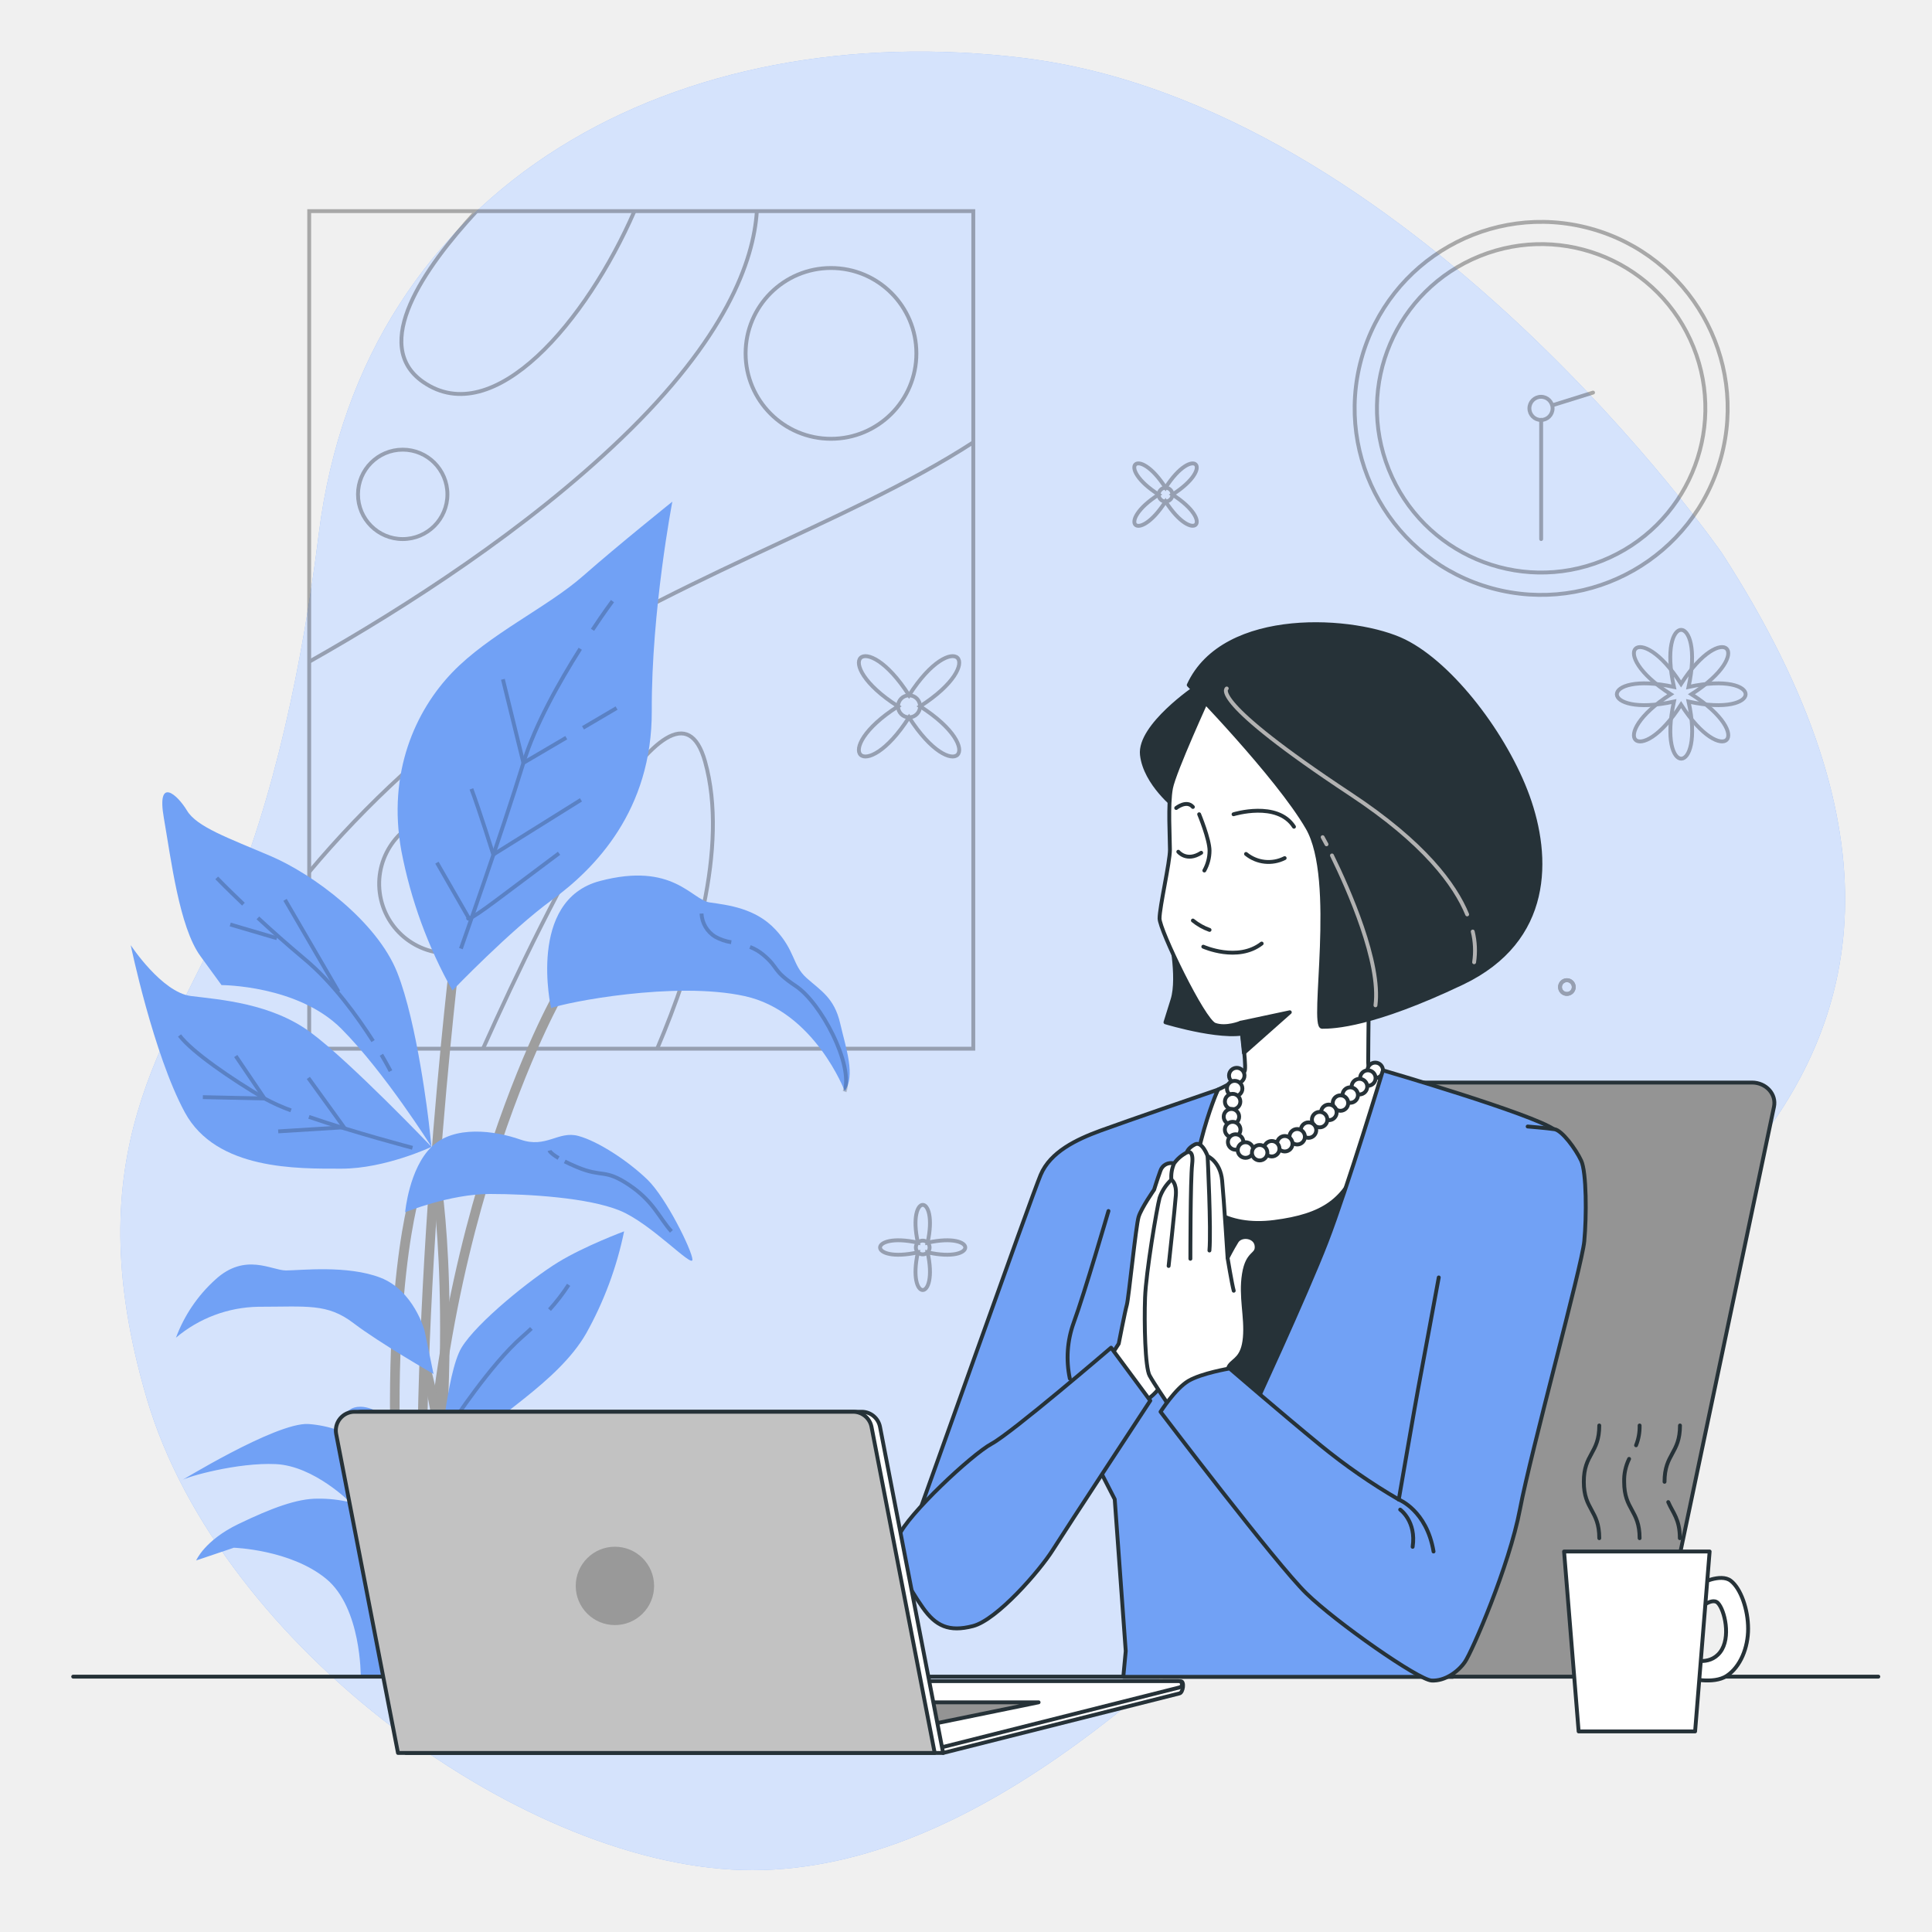
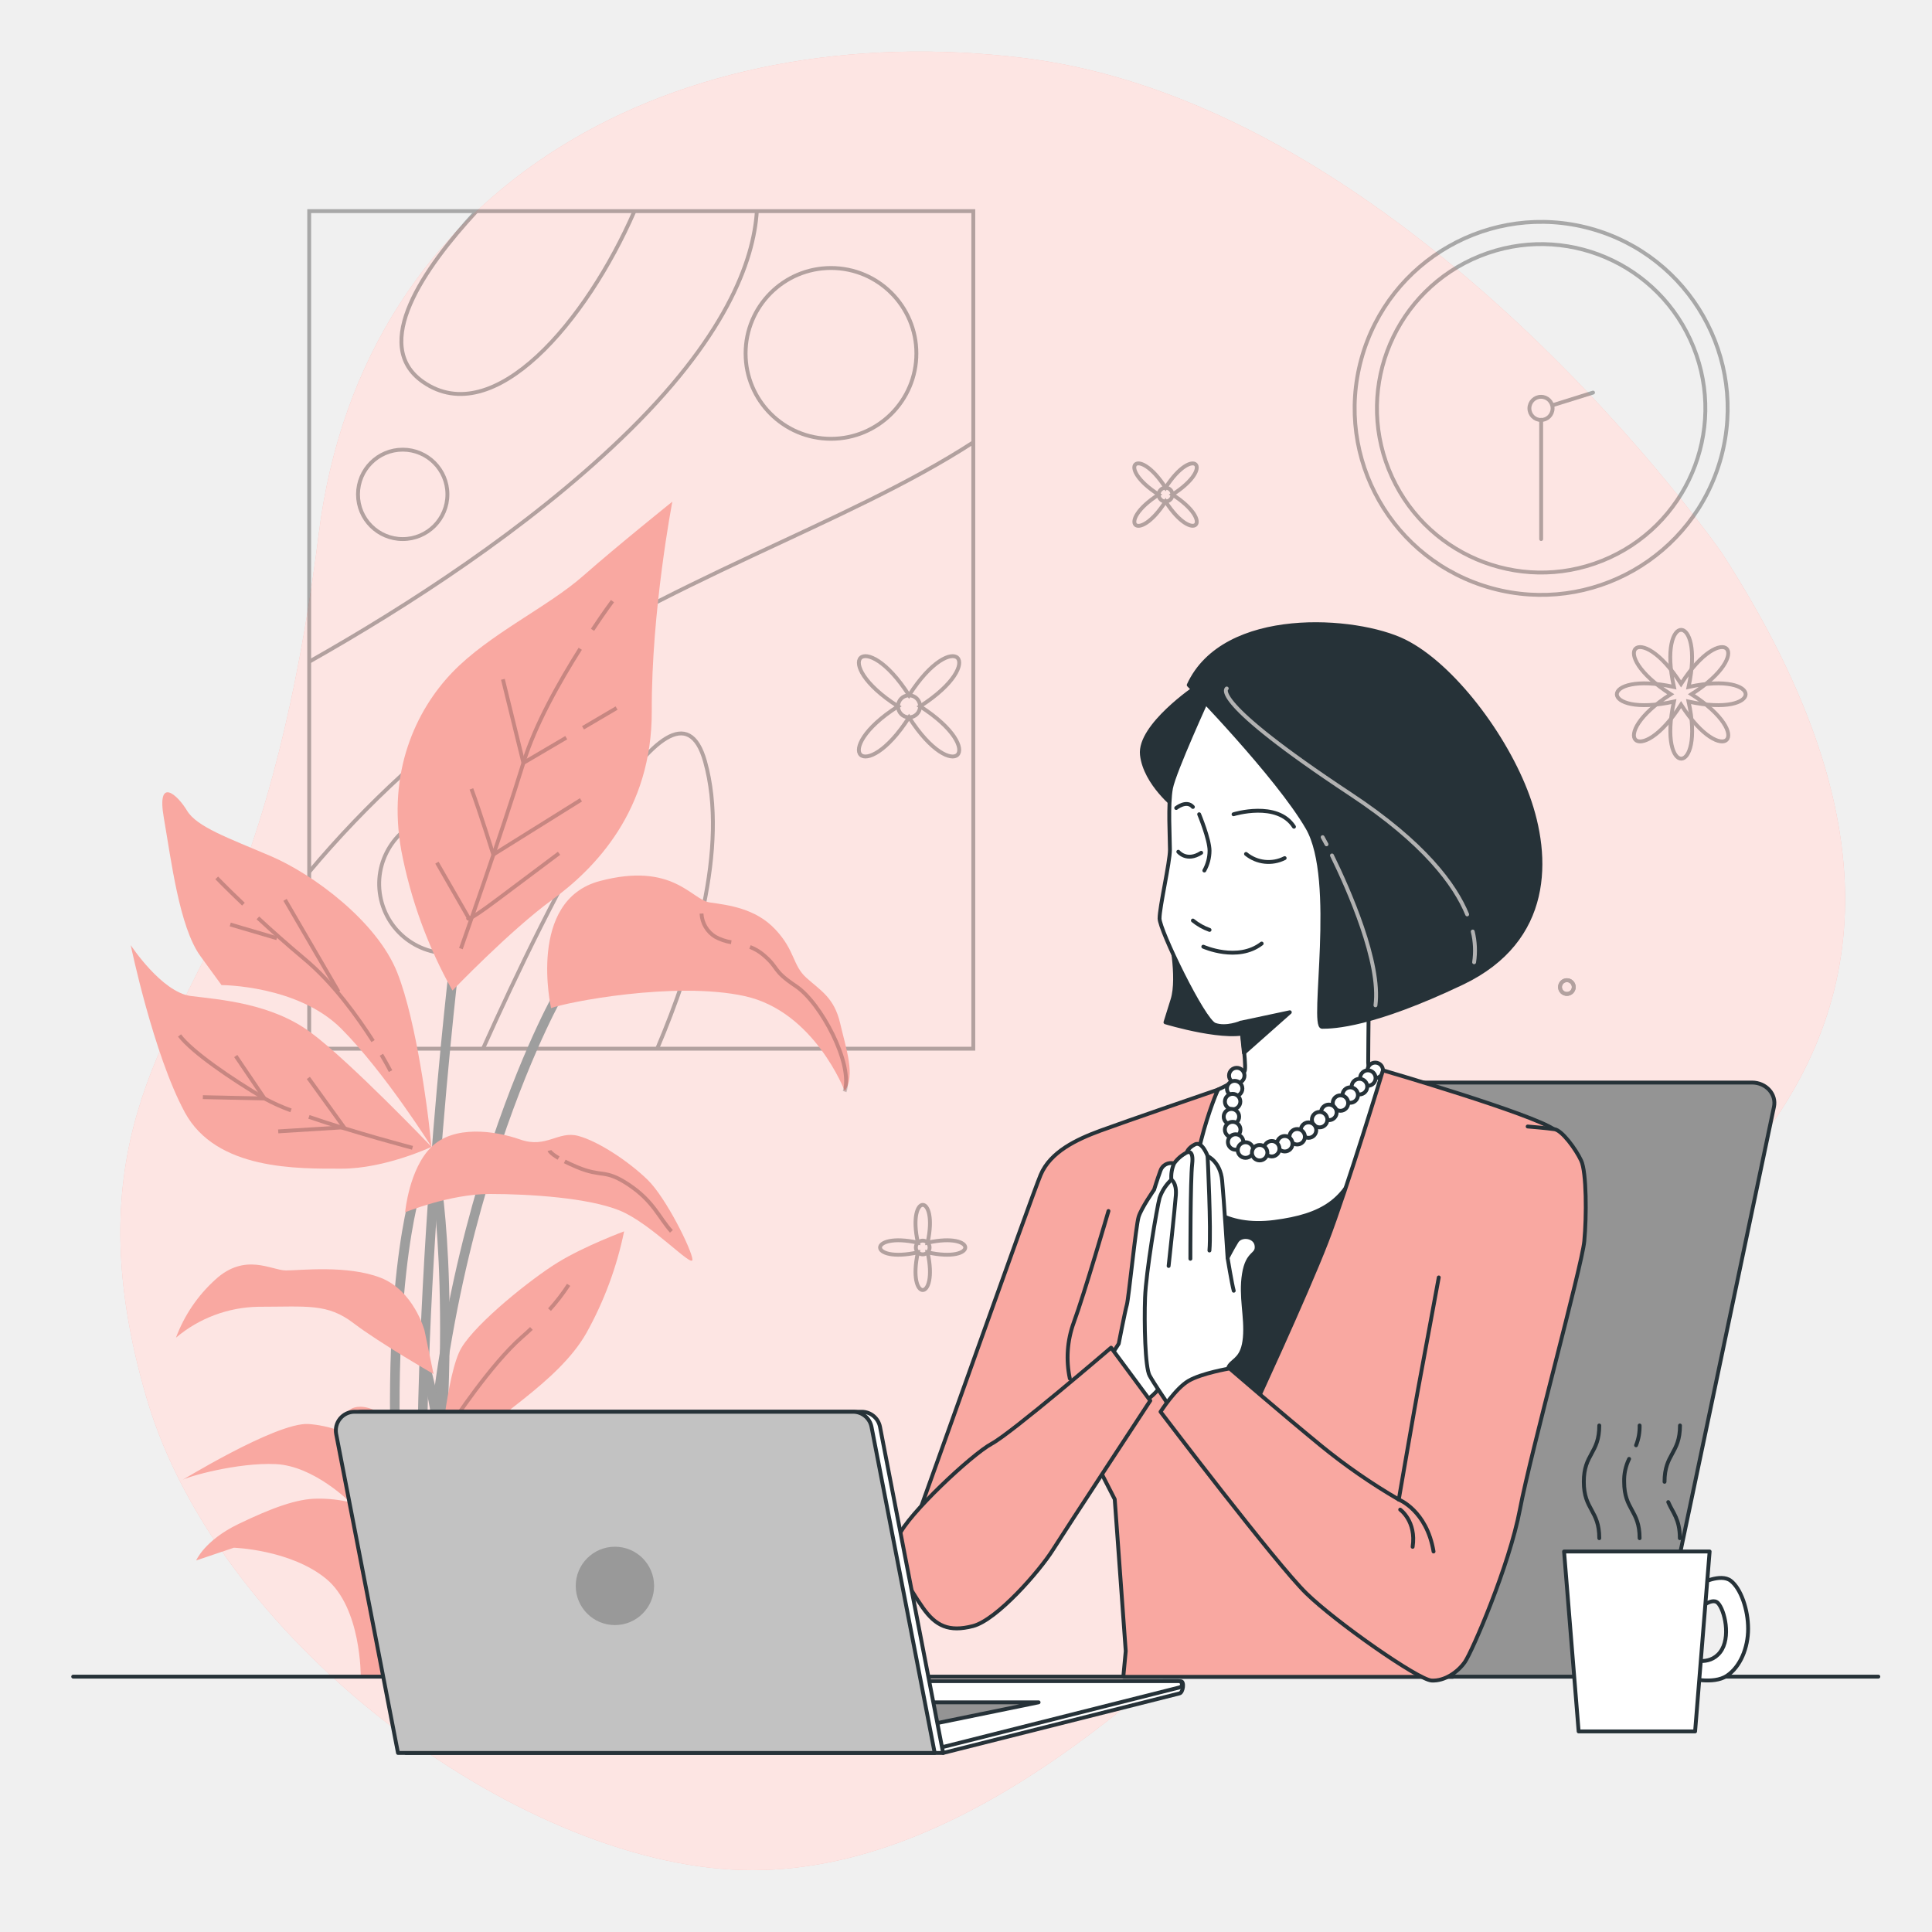
<svg xmlns="http://www.w3.org/2000/svg" viewBox="0 0 500 500">
-   <g id="freepik--background-simple--inject-10">
-     <path d="M445.59,143.07S365.19,27.31,264.81,15C176.2,4.19,94,46.56,82.5,138.13c-4.08,32.62-11.34,68.71-24.24,98.48C43.79,270,19.1,297.78,38,362s98.77,122.12,156.82,122S307.41,431,352.4,383,540.66,290,445.59,143.07Z" style="fill:#71A1F5" />
+   <g id="freepik--background-simple--inject-64">
+     <path d="M445.59,143.07S365.19,27.31,264.81,15C176.2,4.19,94,46.56,82.5,138.13c-4.08,32.62-11.34,68.71-24.24,98.48C43.79,270,19.1,297.78,38,362s98.77,122.12,156.82,122S307.41,431,352.4,383,540.66,290,445.59,143.07Z" style="fill:#F9A8A1" />
    <path d="M445.59,143.07S365.19,27.31,264.81,15C176.2,4.19,94,46.56,82.5,138.13c-4.08,32.62-11.34,68.71-24.24,98.48C43.79,270,19.1,297.78,38,362s98.77,122.12,156.82,122S307.41,431,352.4,383,540.66,290,445.59,143.07Z" style="fill:#fff;opacity:0.7" />
  </g>
-   <g id="freepik--Picture--inject-10">
+   <g id="freepik--Picture--inject-64">
    <g style="opacity:0.3">
      <rect x="80.02" y="54.64" width="171.87" height="216.76" style="fill:none;stroke:#000;stroke-miterlimit:10" />
      <path d="M80,225.67a263.13,263.13,0,0,1,51.21-46.87c41-28.78,87.66-42.92,120.66-64.32" style="fill:none;stroke:#000;stroke-miterlimit:10" />
      <path d="M80,171.26c25.52-14.42,56.29-34.31,80.68-57.69,27.14-26,34.38-46,35.19-58.93" style="fill:none;stroke:#000;stroke-miterlimit:10" />
      <path d="M125,271.4c17-37.91,49.29-103.44,57.46-74.35,6.25,22.3-3,52.23-12.38,74.35" style="fill:none;stroke:#000;stroke-miterlimit:10" />
      <path d="M123.33,54.64c-13.68,14.8-27.46,34.7-13.85,44.19,18.32,12.77,42.34-15.75,54.71-44.19" style="fill:none;stroke:#000;stroke-miterlimit:10" />
      <circle cx="215.06" cy="91.46" r="22.1" style="fill:none;stroke:#000;stroke-miterlimit:10" />
      <circle cx="104.22" cy="127.94" r="11.57" style="fill:none;stroke:#000;stroke-miterlimit:10" />
      <circle cx="116.13" cy="228.73" r="18" transform="translate(-48.61 32.1) rotate(-13.04)" style="fill:none;stroke:#000;stroke-miterlimit:10" />
    </g>
  </g>
-   <g id="freepik--Plant--inject-10">
+   <g id="freepik--Plant--inject-64">
    <path d="M109.74,429.47c-6-101,32.72-170.85,33.11-171.55L145,259.2c-.39.69-38.75,69.95-32.81,170.22Z" style="fill:#9e9e9e" />
    <path d="M108.93,421.23c-4.47-75.43,7.77-175.13,7.89-176.13l2.46.4c-.13,1-12.34,100.48-7.88,175.69Z" style="fill:#9e9e9e" />
    <path d="M104.14,418.94c-4.31-39.94-3.51-67.83-2.07-84.19,1.56-17.81,4.11-26,4.22-26.37l2.36.83c-.1.33-10.24,33.66-2.05,109.57Z" style="fill:#9e9e9e" />
    <path d="M113.32,399.28l-2.46-.35c6.62-64.84.37-96.2.3-96.51l2.42-.41C113.65,302.32,120,334,113.32,399.28Z" style="fill:#9e9e9e" />
    <path d="M116.33,415.22l-2.47-.24c2.42-42.44-6.27-65.1-6.36-65.32l2.29-.82C110.16,349.77,118.78,372.17,116.33,415.22Z" style="fill:#9e9e9e" />
-     <path d="M117.09,256.35a119.81,119.81,0,0,1-13.23-36.21c-3.65-20.23,3.69-36.22,13.17-46.1s24.71-16.93,33.79-24.92S174,129.83,174,129.83s-5.43,28.22-5.32,54.09-14.8,40.92-25.76,48.92S117.09,256.35,117.09,256.35Z" style="fill:#71A1F5" />
-     <path d="M142.62,260.91S136.31,233,155.26,228s23.71,4.87,28.41,5.55,11.82,1.46,17,7,4.38,9.23,8.05,12.53,7.18,5.13,8.71,11.74,4,13.46,1.2,17.57c0,0-7.83-20.64-25.91-24.6S146.32,259.43,142.62,260.91Z" style="fill:#71A1F5" />
-     <path d="M110.94,290.22s-2.91-25.4-8.15-38.57-21.73-25.4-32.74-30.1S50.93,214,48.4,209.79s-7.89-8.94-6,1.88,4,28.22,9.45,35.75l5.48,7.52s19.75,0,31,11.29,23.35,30.57,23.35,30.57Z" style="fill:#71A1F5" />
-     <path d="M111.68,296.8s-21.12-22.1-31.31-29.63-23.39-8.46-30.95-9.4S33.83,244.6,33.83,244.6s5.85,28.22,14,43.27,29.29,14.58,40.58,14.58S111.68,296.8,111.68,296.8Z" style="fill:#71A1F5" />
-     <path d="M104.85,313.74s1-11.29,6.83-16.94,16.29-4.23,23-1.88,9.78-2.35,15-.94,13,6.59,17.86,11.29,11.56,18.34,11.66,20.7-10.73-9.41-18.86-12.7S137.11,309,126.76,309,104.85,313.74,104.85,313.74Z" style="fill:#71A1F5" />
-     <path d="M109.86,344.31S107.08,334,98.48,330.67,77.71,328.79,74,328.79s-10.54-4.71-18.25,2.35a38.16,38.16,0,0,0-10.21,15.05,33.93,33.93,0,0,1,21.32-8c12.69,0,17.83-.94,24.63,4.24S112.2,355.6,112.2,355.6Z" style="fill:#71A1F5" />
-     <path d="M113.64,379.35s1.84-24,5.8-30.57,18.09-17.88,25-22.11,17.08-8,17.08-8A91.86,91.86,0,0,1,151.75,345c-7.46,13.17-25.89,22.58-28,27.76a55.33,55.33,0,0,0-2.92,8.93s-.7-5.64,11.92-7.52,23.57,1.41,28,6.11,10.28,9.88,11.69,9.88,10.6,6.11,10.6,6.11-6.94,2.82-17.41,0-19.57-7-26.15-7-19.66,2.35-19.66,2.35,20.83,3.29,24.2,5.17,15.35,7.53,15.35,7.53-15,.94-22.85,4.7-11.38,9.41-11.75,11.76-.69,6.12-.69,6.12l.28,7.05h-31s.21-17.87-9-25.4-23.84-8-23.84-8l-9.75,3.29s2.15-5.18,10.91-9.41,15.25-6.58,20.43-6.58a34.35,34.35,0,0,1,8.5.94s-9.32-9.41-19.22-9.88S48.37,382.17,47,383.11s24.31-15.05,32.8-14.58a30,30,0,0,1,14.79,5.18L90,365.24s4-4.7,13.84,4.7Z" style="fill:#71A1F5" />
+     <path d="M117.09,256.35a119.81,119.81,0,0,1-13.23-36.21c-3.65-20.23,3.69-36.22,13.17-46.1s24.71-16.93,33.79-24.92S174,129.83,174,129.83s-5.43,28.22-5.32,54.09-14.8,40.92-25.76,48.92S117.09,256.35,117.09,256.35Z" style="fill:#F9A8A1" />
+     <path d="M142.62,260.91S136.31,233,155.26,228s23.71,4.87,28.41,5.55,11.82,1.46,17,7,4.38,9.23,8.05,12.53,7.18,5.13,8.71,11.74,4,13.46,1.2,17.57c0,0-7.83-20.64-25.91-24.6S146.32,259.43,142.62,260.91Z" style="fill:#F9A8A1" />
+     <path d="M110.94,290.22s-2.91-25.4-8.15-38.57-21.73-25.4-32.74-30.1S50.93,214,48.4,209.79s-7.89-8.94-6,1.88,4,28.22,9.45,35.75l5.48,7.52s19.75,0,31,11.29,23.35,30.57,23.35,30.57Z" style="fill:#F9A8A1" />
+     <path d="M111.68,296.8s-21.12-22.1-31.31-29.63-23.39-8.46-30.95-9.4S33.83,244.6,33.83,244.6s5.85,28.22,14,43.27,29.29,14.58,40.58,14.58S111.68,296.8,111.68,296.8Z" style="fill:#F9A8A1" />
+     <path d="M104.85,313.74s1-11.29,6.83-16.94,16.29-4.23,23-1.88,9.78-2.35,15-.94,13,6.59,17.86,11.29,11.56,18.34,11.66,20.7-10.73-9.41-18.86-12.7S137.11,309,126.76,309,104.85,313.74,104.85,313.74Z" style="fill:#F9A8A1" />
+     <path d="M109.86,344.31S107.08,334,98.48,330.67,77.71,328.79,74,328.79s-10.54-4.71-18.25,2.35a38.16,38.16,0,0,0-10.21,15.05,33.93,33.93,0,0,1,21.32-8c12.69,0,17.83-.94,24.63,4.24S112.2,355.6,112.2,355.6Z" style="fill:#F9A8A1" />
+     <path d="M113.64,379.35s1.84-24,5.8-30.57,18.09-17.88,25-22.11,17.08-8,17.08-8A91.86,91.86,0,0,1,151.75,345c-7.46,13.17-25.89,22.58-28,27.76a55.33,55.33,0,0,0-2.92,8.93s-.7-5.64,11.92-7.52,23.57,1.41,28,6.11,10.28,9.88,11.69,9.88,10.6,6.11,10.6,6.11-6.94,2.82-17.41,0-19.57-7-26.15-7-19.66,2.35-19.66,2.35,20.83,3.29,24.2,5.17,15.35,7.53,15.35,7.53-15,.94-22.85,4.7-11.38,9.41-11.75,11.76-.69,6.12-.69,6.12l.28,7.05h-31s.21-17.87-9-25.4-23.84-8-23.84-8l-9.75,3.29s2.15-5.18,10.91-9.41,15.25-6.58,20.43-6.58a34.35,34.35,0,0,1,8.5.94s-9.32-9.41-19.22-9.88S48.37,382.17,47,383.11s24.31-15.05,32.8-14.58a30,30,0,0,1,14.79,5.18L90,365.24s4-4.7,13.84,4.7Z" style="fill:#F9A8A1" />
    <g style="opacity:0.2">
      <path d="M153.34,163c3-4.54,5.17-7.43,5.17-7.43" style="fill:none;stroke:#000;stroke-miterlimit:10" />
      <path d="M119.28,245.5s10.51-29.64,16.18-48.07c3-9.87,9.43-21.17,14.71-29.53" style="fill:none;stroke:#000;stroke-miterlimit:10" />
      <path d="M144.68,220.83s-7.09,5.31-16,12-7.45,4.61-7.45,4.61l-8.15-14.18" style="fill:none;stroke:#000;stroke-miterlimit:10" />
      <path d="M122,204.16c2.13,5.68,5.67,17,5.67,17L150.35,207" style="fill:none;stroke:#000;stroke-miterlimit:10" />
      <line x1="150.88" y1="188.36" x2="159.57" y2="183.25" style="fill:none;stroke:#000;stroke-miterlimit:10" />
      <polyline points="130.15 175.8 135.46 197.43 146.55 190.91" style="fill:none;stroke:#000;stroke-miterlimit:10" />
      <path d="M194.1,245.08a11.77,11.77,0,0,1,3.41,2c4.25,3.55,2.13,3.9,8.51,8.16s14.86,20.13,12.57,27.26" style="fill:none;stroke:#000;stroke-miterlimit:10" />
      <path d="M181.55,236.43a7.47,7.47,0,0,0,3.55,6,12.6,12.6,0,0,0,4.15,1.42" style="fill:none;stroke:#000;stroke-miterlimit:10" />
      <path d="M63,234c-4.33-4.12-6.91-6.8-6.91-6.8" style="fill:none;stroke:#000;stroke-miterlimit:10" />
      <path d="M96.55,269.43c-4-6.23-10.23-15-17.81-21.3-4.5-3.77-8.59-7.42-12-10.58" style="fill:none;stroke:#000;stroke-miterlimit:10" />
      <path d="M101.07,277.2s-.83-1.64-2.36-4.23" style="fill:none;stroke:#000;stroke-miterlimit:10" />
      <line x1="87.6" y1="256.64" x2="73.77" y2="232.88" style="fill:none;stroke:#000;stroke-miterlimit:10" />
      <line x1="71.65" y1="242.81" x2="59.59" y2="239.26" style="fill:none;stroke:#000;stroke-miterlimit:10" />
      <path d="M75.31,287.37a49.75,49.75,0,0,1-6.85-3.08c-8.51-5-18.8-12.05-22-16.31" style="fill:none;stroke:#000;stroke-miterlimit:10" />
      <path d="M106.75,297.05s-15-3.94-26.8-8" style="fill:none;stroke:#000;stroke-miterlimit:10" />
      <polyline points="52.5 283.94 68.45 284.29 61.01 273.3" style="fill:none;stroke:#000;stroke-miterlimit:10" />
      <polyline points="72 292.8 89.02 291.74 79.8 278.97" style="fill:none;stroke:#000;stroke-miterlimit:10" />
      <path d="M146.15,300.58c.85.43,1.88.91,3.14,1.44,6.74,2.83,7.09.35,13.47,4.61s7.8,8.5,11,12.05" style="fill:none;stroke:#000;stroke-miterlimit:10" />
      <path d="M142.2,297.76s.16.65,2.36,1.95" style="fill:none;stroke:#000;stroke-miterlimit:10" />
      <path d="M142.21,338.94a51.81,51.81,0,0,0,4.95-6.43" style="fill:none;stroke:#000;stroke-miterlimit:10" />
      <path d="M117,368.32S127,353.07,135.11,346c.85-.74,1.66-1.48,2.42-2.2" style="fill:none;stroke:#000;stroke-miterlimit:10" />
    </g>
  </g>
-   <g id="freepik--Table--inject-10">
+   <g id="freepik--Table--inject-64">
    <line x1="486.11" y1="433.91" x2="18.94" y2="433.91" style="fill:none;stroke:#263238;stroke-linecap:round;stroke-linejoin:round" />
  </g>
-   <g id="freepik--Character--inject-10">
+   <g id="freepik--Character--inject-64">
    <path d="M453.41,280.16H338.17a5.68,5.68,0,0,0-5.7,4.3L301,433.91H428.1l31-147.45C459.8,283.19,457.06,280.16,453.41,280.16Z" style="fill:#949494;stroke:#263238;stroke-linecap:round;stroke-linejoin:round" />
    <path d="M309.53,177.82s-14.84,10-14,17.53,8.9,13.76,8.9,13.76,11.06-26.7,11.87-27S309.53,177.82,309.53,177.82Z" style="fill:#263238;stroke:#263238;stroke-linecap:round;stroke-linejoin:round" />
    <path d="M302.72,241.13s2.56,11.72.73,17.58l-1.83,5.86s16.84,5.12,22.34,2.19,6.22-4.76,6.22-4.76S308.94,238.2,302.72,241.13Z" style="fill:#263238;stroke:#263238;stroke-linecap:round;stroke-linejoin:round" />
    <path d="M299.9,298.62s29.06-2,43.59,0S359.77,301,359.77,301s-12.79,44.46-20.93,61.9-26.73,32.25-26.73,32.25S283.33,345.7,299.9,298.62Z" style="fill:#263238;stroke:#263238;stroke-linecap:round;stroke-linejoin:round" />
    <path d="M312.76,180.25s-8.9,19.42-9.71,23.73-.27,12.68-.27,15.92-2.69,14.83-2.69,17.8,11.32,26.43,14.29,27.5,6.74-.53,6.74-.53,1.35,10,1.08,12.19-7,5.13-7,5.13-8.9,17.53-7,23.73,8.9,12.14,21.57,10.52,18.61-5.67,22.12-16.18,6.2-21,6.2-21-4,.48-4-4.11.27-26.43.27-26.43,3.77-37.75-7.83-53.13S316.81,173,312.76,180.25Z" style="fill:#fff;stroke:#263238;stroke-linecap:round;stroke-linejoin:round" />
    <path d="M307.64,177.28s22.92,23.47,30.74,36.95.81,51.51,3.78,51.51,13-.29,36.23-11.35,22.66-32.63,17-48.27-19.51-34-31.91-40.16S316.81,157.33,307.64,177.28Z" style="fill:#263238;stroke:#263238;stroke-linecap:round;stroke-linejoin:round" />
    <path d="M344.71,221.39c4.3,8.79,12.71,27.74,11.26,38.79" style="fill:none;stroke:#b2b2b2;stroke-linecap:round;stroke-linejoin:round" />
    <path d="M342.3,216.66s.36.67,1,1.85" style="fill:none;stroke:#b2b2b2;stroke-linecap:round;stroke-linejoin:round" />
    <path d="M381.14,241.08a20.5,20.5,0,0,1,.36,7.95" style="fill:none;stroke:#b2b2b2;stroke-linecap:round;stroke-linejoin:round" />
    <path d="M317.48,178.18s-5,2.87,32,27.33c19.14,12.63,27.05,23.44,30.22,31.14" style="fill:none;stroke:#b2b2b2;stroke-linecap:round;stroke-linejoin:round" />
    <path d="M322.47,221a9.2,9.2,0,0,0,10,1.08" style="fill:none;stroke:#263238;stroke-linecap:round;stroke-linejoin:round" />
    <path d="M304.94,220.43s2.16,2.7,5.93.27" style="fill:none;stroke:#263238;stroke-linecap:round;stroke-linejoin:round" />
    <path d="M310.34,210.73s2.69,6.47,2.69,9.44a10.54,10.54,0,0,1-1.35,5.12" style="fill:none;stroke:#263238;stroke-linecap:round;stroke-linejoin:round" />
    <path d="M308.72,238.23a14.42,14.42,0,0,0,4.31,2.43" style="fill:none;stroke:#263238;stroke-linecap:round;stroke-linejoin:round" />
    <path d="M311.41,245s8.9,4,15.11-.81" style="fill:none;stroke:#263238;stroke-linecap:round;stroke-linejoin:round" />
    <path d="M319.24,210.73s11.32-3.51,15.64,3.23" style="fill:none;stroke:#263238;stroke-linecap:round;stroke-linejoin:round" />
    <path d="M304.4,209.11s2.7-2.16,4.32-.27" style="fill:none;stroke:#263238;stroke-linecap:round;stroke-linejoin:round" />
    <polygon points="321.12 264.67 333.8 261.97 321.93 272.49 321.12 264.67" style="fill:#263238;stroke:#263238;stroke-linecap:round;stroke-linejoin:round" />
    <path d="M322.07,278.35a2,2,0,1,1-2-2A2,2,0,0,1,322.07,278.35Z" style="fill:#fff;stroke:#263238;stroke-linecap:round;stroke-linejoin:round" />
    <path d="M321.53,281.72a2,2,0,1,1-2-2A2,2,0,0,1,321.53,281.72Z" style="fill:#fff;stroke:#263238;stroke-linecap:round;stroke-linejoin:round" />
    <path d="M321,285.09a2,2,0,1,1-2-2A2,2,0,0,1,321,285.09Z" style="fill:#fff;stroke:#263238;stroke-linecap:round;stroke-linejoin:round" />
    <path d="M357.91,277a2,2,0,1,1-2-2A2,2,0,0,1,357.91,277Z" style="fill:#fff;stroke:#263238;stroke-linecap:round;stroke-linejoin:round" />
    <path d="M356,279a2,2,0,1,1-2-2A2,2,0,0,1,356,279Z" style="fill:#fff;stroke:#263238;stroke-linecap:round;stroke-linejoin:round" />
    <circle cx="351.82" cy="281.22" r="2.02" style="fill:#fff;stroke:#263238;stroke-linecap:round;stroke-linejoin:round" />
    <path d="M351.44,283.4a2,2,0,1,1-2-2A2,2,0,0,1,351.44,283.4Z" style="fill:#fff;stroke:#263238;stroke-linecap:round;stroke-linejoin:round" />
    <path d="M348.91,285.47a2,2,0,1,1-2-2A2,2,0,0,1,348.91,285.47Z" style="fill:#fff;stroke:#263238;stroke-linecap:round;stroke-linejoin:round" />
    <circle cx="343.91" cy="287.88" r="2.02" style="fill:#fff;stroke:#263238;stroke-linecap:round;stroke-linejoin:round" />
    <path d="M343.52,289.76a2,2,0,1,1-2-2A2,2,0,0,1,343.52,289.76Z" style="fill:#fff;stroke:#263238;stroke-linecap:round;stroke-linejoin:round" />
    <path d="M340.65,292.47a2,2,0,1,1-2-2A2,2,0,0,1,340.65,292.47Z" style="fill:#fff;stroke:#263238;stroke-linecap:round;stroke-linejoin:round" />
    <path d="M337.71,294.19a2,2,0,1,1-2-2A2,2,0,0,1,337.71,294.19Z" style="fill:#fff;stroke:#263238;stroke-linecap:round;stroke-linejoin:round" />
    <path d="M334.5,296a2,2,0,1,1-2-2A2,2,0,0,1,334.5,296Z" style="fill:#fff;stroke:#263238;stroke-linecap:round;stroke-linejoin:round" />
    <path d="M320.69,289a2,2,0,1,1-2-2A2,2,0,0,1,320.69,289Z" style="fill:#fff;stroke:#263238;stroke-linecap:round;stroke-linejoin:round" />
    <circle cx="319.01" cy="292.35" r="2.02" style="fill:#fff;stroke:#263238;stroke-linecap:round;stroke-linejoin:round" />
    <path d="M321.78,295.55a2,2,0,1,1-2-2A2,2,0,0,1,321.78,295.55Z" style="fill:#fff;stroke:#263238;stroke-linecap:round;stroke-linejoin:round" />
    <circle cx="322.34" cy="297.63" r="2.02" style="fill:#fff;stroke:#263238;stroke-linecap:round;stroke-linejoin:round" />
    <path d="M331.13,297.29a2,2,0,1,1-2-2A2,2,0,0,1,331.13,297.29Z" style="fill:#fff;stroke:#263238;stroke-linecap:round;stroke-linejoin:round" />
    <path d="M328,298.32a2,2,0,1,1-2-2A2,2,0,0,1,328,298.32Z" style="fill:#fff;stroke:#263238;stroke-linecap:round;stroke-linejoin:round" />
-     <path d="M357.91,277s-9.2,30.46-14.59,44.41-19.65,44.69-19.65,44.69-13.31-18.38-15.53-40.89,7.05-43.2,7.05-43.2-24.46,8.41-30.48,10.63-12.87,5.41-15.4,11.43-30.82,85.89-32.09,89.06-3.8,3.49-.31,8.88,20.28,5.7,23.45,2.85S281.83,375,281.83,375l6.66,13,2.85,39.3-.63,6.66H376l-1-23.14s31.72-79.86,34.26-93.49-1.27-20.92-7-25S357.91,277,357.91,277Z" style="fill:#71A1F5;stroke:#263238;stroke-linecap:round;stroke-linejoin:round" />
+     <path d="M357.91,277s-9.2,30.46-14.59,44.41-19.65,44.69-19.65,44.69-13.31-18.38-15.53-40.89,7.05-43.2,7.05-43.2-24.46,8.41-30.48,10.63-12.87,5.41-15.4,11.43-30.82,85.89-32.09,89.06-3.8,3.49-.31,8.88,20.28,5.7,23.45,2.85S281.83,375,281.83,375l6.66,13,2.85,39.3-.63,6.66H376l-1-23.14s31.72-79.86,34.26-93.49-1.27-20.92-7-25S357.91,277,357.91,277Z" style="fill:#F9A8A1;stroke:#263238;stroke-linecap:round;stroke-linejoin:round" />
    <path d="M303.84,301.1a2.9,2.9,0,0,0-3.52,1.87c-.93,2.58-1.64,4.93-1.64,4.93s-3.28,4.7-4,7-2.58,21.12-3.05,22.77-2.11,10.09-2.11,10.09l-2.58,4,6.8,11.73s3.76-.23,7.28-5.63,3.52-4.93,4.22-11.73,1.41-43.89,1.41-43.89S305.25,300.63,303.84,301.1Z" style="fill:#fff;stroke:#263238;stroke-linecap:round;stroke-linejoin:round" />
    <path d="M317.69,360s-.7-4.93.47-6.57,3.52-1.88,4-7.27-1.17-10.57-.23-16.43,3.52-4.7,3.28-7.28-4-3.05-5.16-1.17-2.35,4.22-2.35,4.22-.94-15-1.41-19.95-3.75-6.33-3.75-6.33-1.41-4-3.29-3.05-2.11,2.11-2.11,2.11a9,9,0,0,0-3.29,2.82,8.64,8.64,0,0,0-.7,4.22,11.44,11.44,0,0,0-3.05,4.69c-.7,2.59-3.52,19.25-3.76,25.82s0,18.07,1.18,20.18,4.22,6.57,4.22,6.57l1.88,5.64S312.53,360.94,317.69,360Z" style="fill:#fff;stroke:#263238;stroke-linecap:round;stroke-linejoin:round" />
    <path d="M303.14,305.32s1.41.7,1.17,4-1.87,18.31-1.87,18.31" style="fill:#fff;stroke:#263238;stroke-linecap:round;stroke-linejoin:round" />
    <path d="M307.13,298.28s1.87-1.1,1.4,3-.46,24.49-.46,24.49" style="fill:#fff;stroke:#263238;stroke-linecap:round;stroke-linejoin:round" />
    <path d="M312.53,299.22s.94,19,.47,24.41" style="fill:#fff;stroke:#263238;stroke-linecap:round;stroke-linejoin:round" />
    <path d="M317.69,325.5s1.14,6.9,1.6,8.54" style="fill:#fff;stroke:#263238;stroke-linecap:round;stroke-linejoin:round" />
-     <path d="M287.55,348.78l10.14,13.71s-21.82,33.22-25.23,38.64-14.45,18.1-20.67,19.7-9.63,0-13-4.81-8.43-13-6.22-18.47,18.86-21.11,24.08-23.92S287.55,348.78,287.55,348.78Z" style="fill:#71A1F5;stroke:#263238;stroke-linecap:round;stroke-linejoin:round" />
-     <path d="M395.36,291.54s5,.4,6.94.7,5.51,5.12,6.91,8.13,1.41,14.45.8,20.87-13.82,54.43-16.63,69.28-12.46,37-14.26,39.59-5.22,5-8.63,4.81-24.57-14.93-32.4-22.55-37.74-47-37.74-47,3.82-6,7.23-8,10.64-3.21,10.64-3.21S331.46,365.6,341.7,374A155.55,155.55,0,0,0,362,388.08s4.42-25.58,5-28.59,5.35-28.89,5.35-28.89" style="fill:#71A1F5;stroke:#263238;stroke-linecap:round;stroke-linejoin:round" />
+     <path d="M287.55,348.78l10.14,13.71s-21.82,33.22-25.23,38.64-14.45,18.1-20.67,19.7-9.63,0-13-4.81-8.43-13-6.22-18.47,18.86-21.11,24.08-23.92S287.55,348.78,287.55,348.78Z" style="fill:#F9A8A1;stroke:#263238;stroke-linecap:round;stroke-linejoin:round" />
+     <path d="M395.36,291.54s5,.4,6.94.7,5.51,5.12,6.91,8.13,1.41,14.45.8,20.87-13.82,54.43-16.63,69.28-12.46,37-14.26,39.59-5.22,5-8.63,4.81-24.57-14.93-32.4-22.55-37.74-47-37.74-47,3.82-6,7.23-8,10.64-3.21,10.64-3.21S331.46,365.6,341.7,374A155.55,155.55,0,0,0,362,388.08s4.42-25.58,5-28.59,5.35-28.89,5.35-28.89" style="fill:#F9A8A1;stroke:#263238;stroke-linecap:round;stroke-linejoin:round" />
    <path d="M362,388.08s7.23,2.81,9,13.45" style="fill:none;stroke:#263238;stroke-linecap:round;stroke-linejoin:round" />
    <path d="M362.37,390.69s4.22,3,3.22,9.63" style="fill:none;stroke:#263238;stroke-linecap:round;stroke-linejoin:round" />
    <path d="M276.87,356.77a26.3,26.3,0,0,1,1-14.45c2.81-7.63,9-28.91,9-28.91" style="fill:none;stroke:#263238;stroke-linecap:round;stroke-linejoin:round" />
  </g>
-   <g id="freepik--Flowers--inject-10">
+   <g id="freepik--Flowers--inject-64">
    <g style="opacity:0.3">
      <path d="M437.75,179.67c17,10.87,8.18,19.68-2.69,2.69-10.86,17-19.67,8.18-2.68-2.69-17-10.86-8.18-19.67,2.68-2.68C445.93,160,454.73,168.81,437.75,179.67Z" style="fill:none;stroke:#000;stroke-miterlimit:10" />
      <path d="M437,177.78c19.69-4.33,19.69,8.12,0,3.79,4.33,19.7-8.12,19.7-3.79,0-19.7,4.33-19.7-8.12,0-3.79C428.84,158.08,441.29,158.08,437,177.78Z" style="fill:none;stroke:#000;stroke-miterlimit:10" />
    </g>
    <g style="opacity:0.3">
      <path d="M303.42,128c11.25,7.19,5.41,13-1.78,1.78-7.19,11.25-13,5.41-1.78-1.78-11.25-7.19-5.41-13,1.78-1.78C308.83,115,314.67,120.82,303.42,128Z" style="fill:none;stroke:#000;stroke-miterlimit:10" />
      <circle cx="301.64" cy="128.01" r="1.78" style="fill:none;stroke:#000;stroke-miterlimit:10" />
    </g>
    <g style="opacity:0.3">
      <circle cx="238.8" cy="322.85" r="1.78" style="fill:none;stroke:#000;stroke-miterlimit:10" />
      <path d="M240.06,321.6c13-2.87,13,5.38,0,2.51,2.87,13-5.38,13-2.51,0-13.05,2.87-13.05-5.38,0-2.51C234.68,308.56,242.93,308.56,240.06,321.6Z" style="fill:none;stroke:#000;stroke-miterlimit:10" />
    </g>
    <g style="opacity:0.3">
      <circle cx="405.51" cy="255.45" r="1.78" style="fill:none;stroke:#000;stroke-miterlimit:10" />
      <circle cx="405.51" cy="255.45" r="1.78" style="fill:none;stroke:#000;stroke-miterlimit:10" />
    </g>
    <g style="opacity:0.3">
      <path d="M238.12,182.8c18.07,11.56,8.7,20.92-2.86,2.85-11.56,18.07-20.93,8.71-2.85-2.85-18.08-11.56-8.71-20.93,2.85-2.86C246.82,161.87,256.19,171.24,238.12,182.8Z" style="fill:none;stroke:#000;stroke-miterlimit:10" />
      <circle cx="235.26" cy="182.8" r="2.85" style="fill:none;stroke:#000;stroke-miterlimit:10" />
    </g>
  </g>
-   <g id="freepik--Clock--inject-10">
+   <g id="freepik--Clock--inject-64">
    <g style="opacity:0.3">
      <circle cx="398.85" cy="105.69" r="48.26" transform="translate(191.41 462.37) rotate(-74.66)" style="fill:none;stroke:#000;stroke-linecap:round;stroke-linejoin:round" />
      <circle cx="398.85" cy="105.69" r="42.49" transform="translate(-10.64 156.38) rotate(-21.9)" style="fill:none;stroke:#000;stroke-linecap:round;stroke-linejoin:round" />
      <path d="M401.81,105.69a3,3,0,1,1-3-3A3,3,0,0,1,401.81,105.69Z" style="fill:none;stroke:#000;stroke-linecap:round;stroke-linejoin:round" />
      <line x1="402" y1="104.81" x2="412.28" y2="101.6" style="fill:none;stroke:#000;stroke-linecap:round;stroke-linejoin:round" />
      <line x1="398.85" y1="108.65" x2="398.85" y2="139.51" style="fill:none;stroke:#000;stroke-linecap:round;stroke-linejoin:round" />
    </g>
  </g>
-   <g id="freepik--Device--inject-10">
+   <g id="freepik--Device--inject-64">
    <path d="M244.08,453.66l61.18-15.41c.95-.23,1.31-3.14.34-3.14l-90.25,1.52Z" style="fill:#fff;stroke:#263238;stroke-linecap:round;stroke-linejoin:round" />
    <path d="M244.08,452.11l61.18-15.41a.82.82,0,0,0-.2-1.62H215.35Z" style="fill:#fff;stroke:#263238;stroke-linecap:round;stroke-linejoin:round" />
    <polygon points="237.91 440.56 268.79 440.56 234.39 447.6 237.91 440.56" style="fill:#949494;stroke:#263238;stroke-linecap:round;stroke-linejoin:round" />
    <path d="M244.08,453.66h-139l-16-82.53a4.85,4.85,0,0,1,4.76-5.77H223a4.84,4.84,0,0,1,4.75,3.93Z" style="fill:#fff;stroke:#263238;stroke-linecap:round;stroke-linejoin:round" />
    <path d="M241.9,453.66H103L87,371.13a4.85,4.85,0,0,1,4.75-5.77H220.79a4.85,4.85,0,0,1,4.76,3.93Z" style="fill:#c2c2c2;stroke:#263238;stroke-linecap:round;stroke-linejoin:round" />
    <circle cx="159.14" cy="410.43" r="10.14" style="fill:#999" />
  </g>
-   <g id="freepik--Mug--inject-10">
+   <g id="freepik--Mug--inject-64">
    <path d="M439.92,409.9s5.37-2.83,8-.8,4.49,7.48,4.49,12.41-2,9.86-5.51,12.19-9.87.58-9.87.58l.29-4.94s4.94,2,7.84-1.74,1.16-11-.58-12.76-5.8,2.32-5.8,2.32Z" style="fill:#fff;stroke:#263238;stroke-linecap:round;stroke-linejoin:round" />
    <polygon points="442.45 401.53 404.78 401.53 408.55 448.09 438.69 448.09 442.45 401.53" style="fill:#fff;stroke:#263238;stroke-linecap:round;stroke-linejoin:round" />
    <path d="M413.89,368.91c0,7.29-4,7.29-4,14.58s4,7.3,4,14.59" style="fill:none;stroke:#263238;stroke-linecap:round;stroke-linejoin:round" />
    <path d="M421.61,377.56a12.65,12.65,0,0,0-1.28,5.93c0,7.3,4,7.3,4,14.59" style="fill:none;stroke:#263238;stroke-linecap:round;stroke-linejoin:round" />
    <path d="M424.33,368.91a12.82,12.82,0,0,1-.92,5.13" style="fill:none;stroke:#263238;stroke-linecap:round;stroke-linejoin:round" />
    <path d="M431.74,388.74c1.19,2.8,3,4.38,3,9.34" style="fill:none;stroke:#263238;stroke-linecap:round;stroke-linejoin:round" />
    <path d="M434.78,368.91c0,7.29-4,7.29-4,14.58" style="fill:none;stroke:#263238;stroke-linecap:round;stroke-linejoin:round" />
  </g>
</svg>
